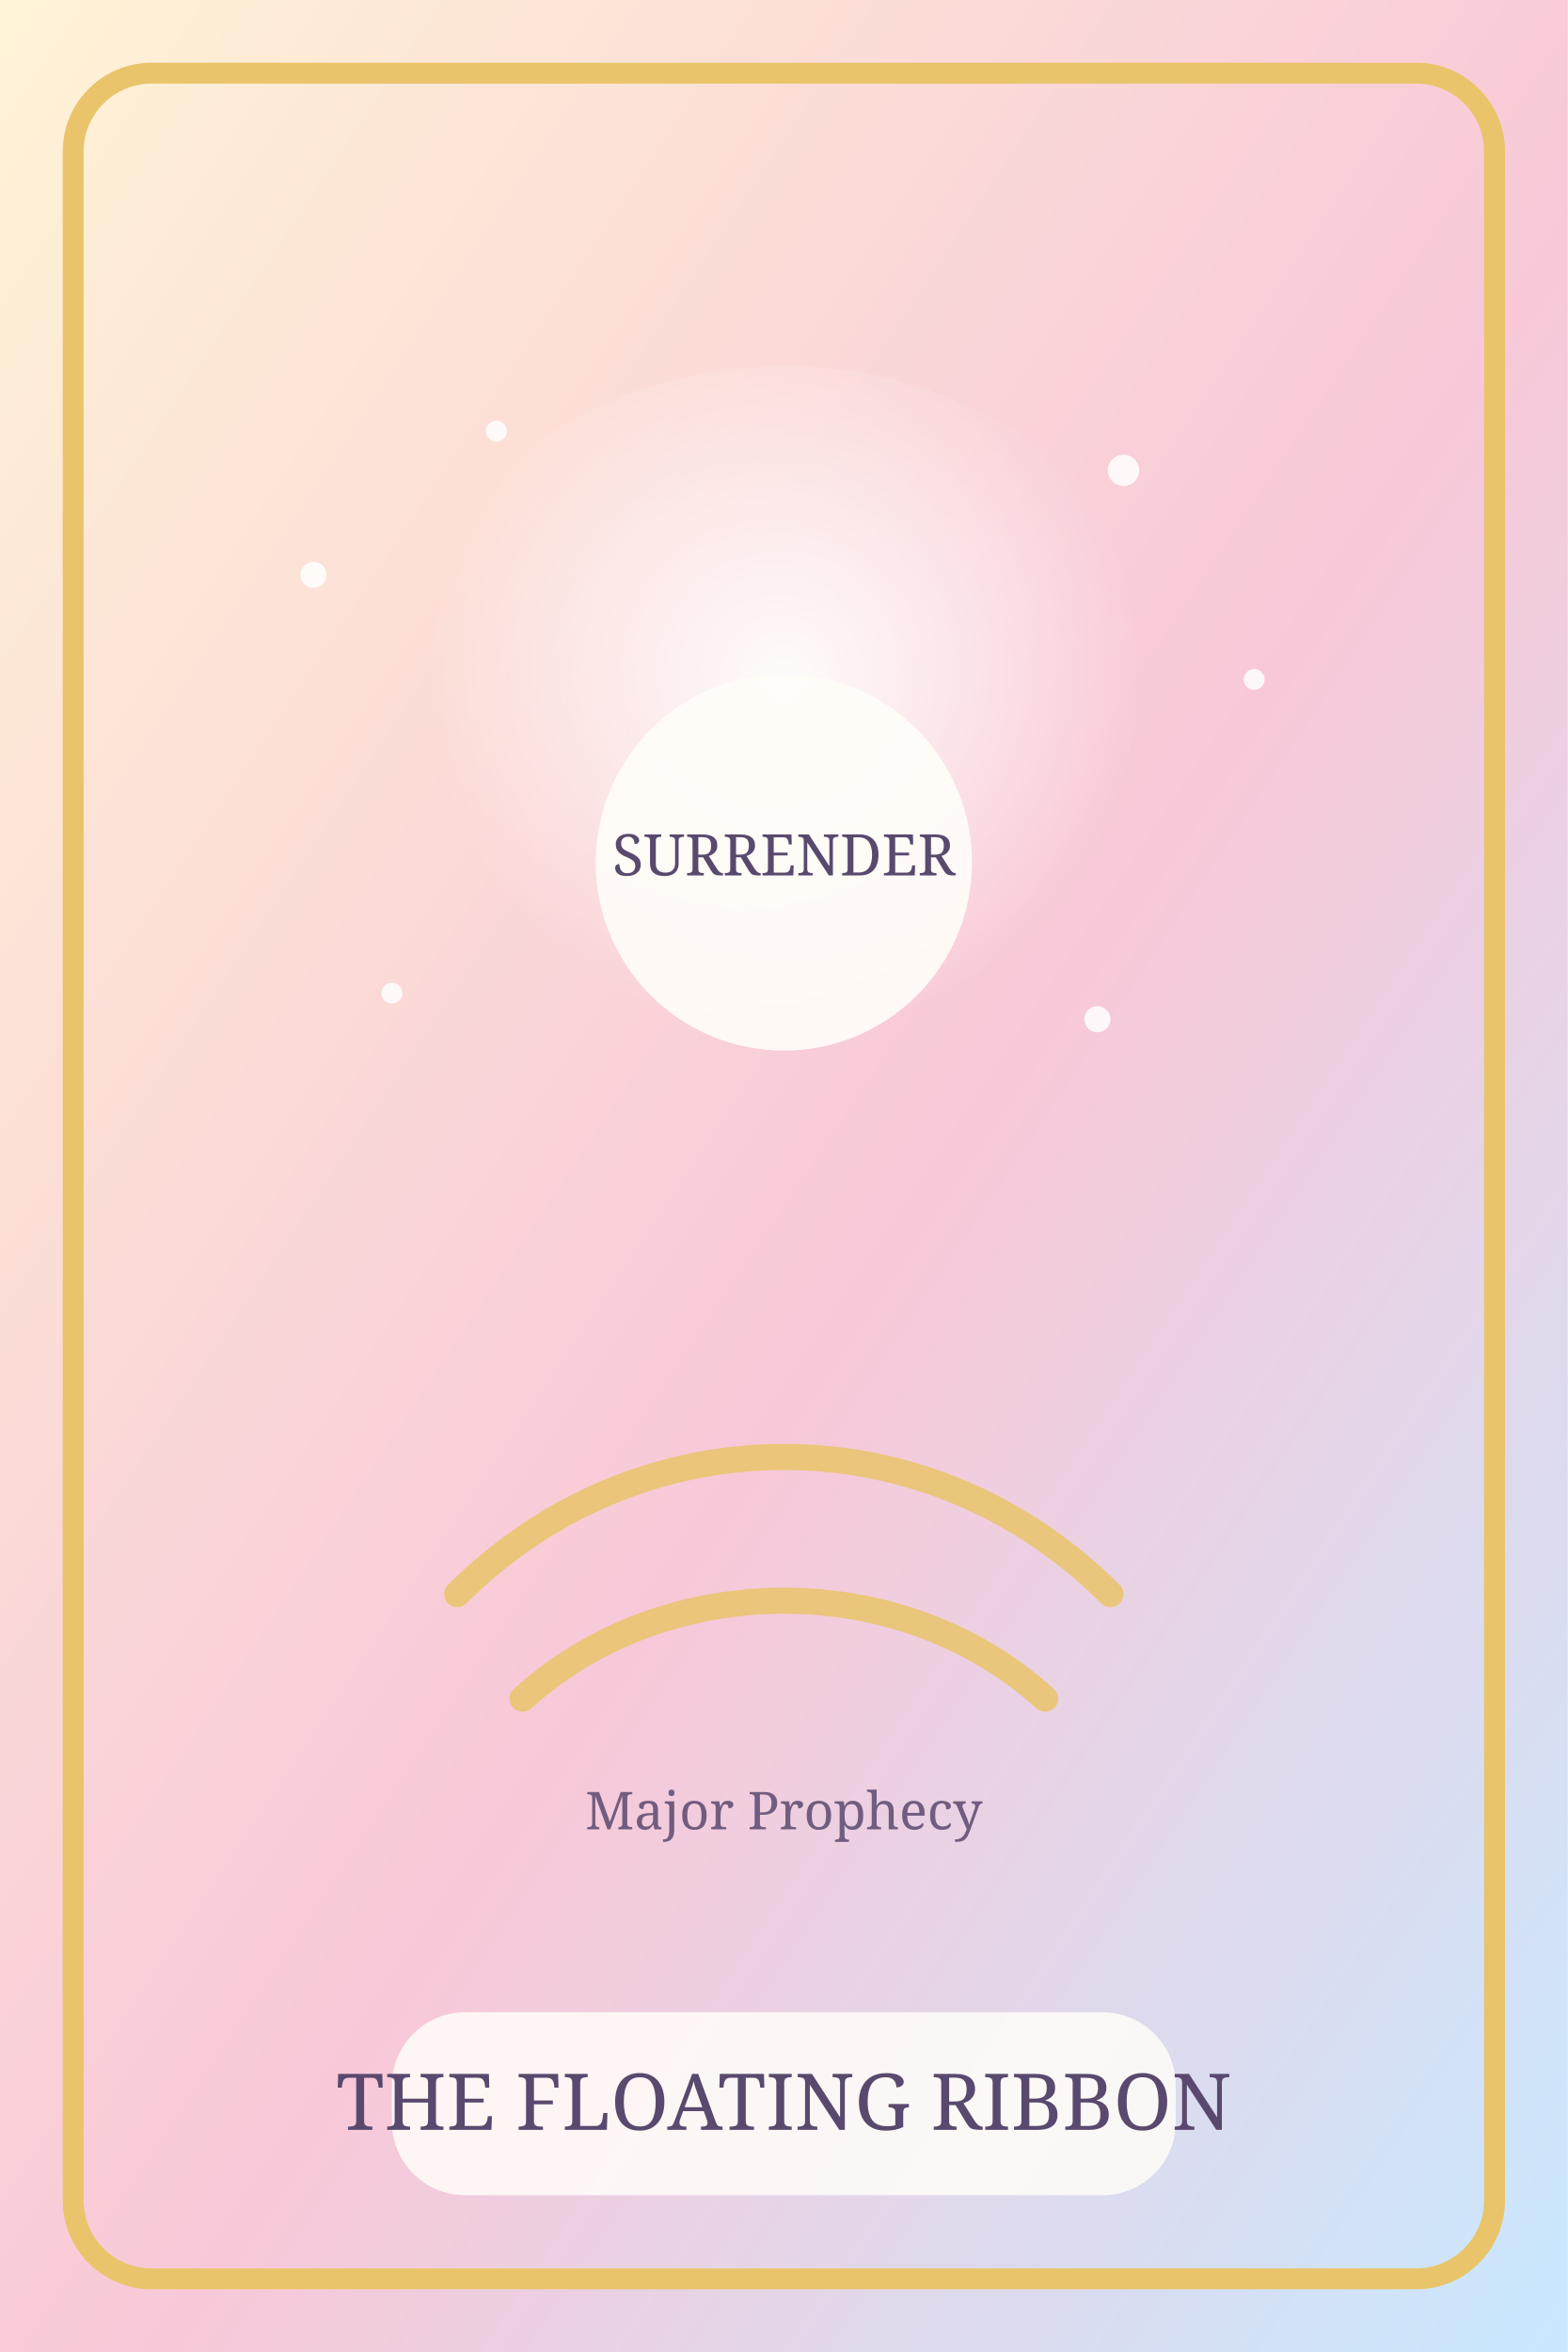
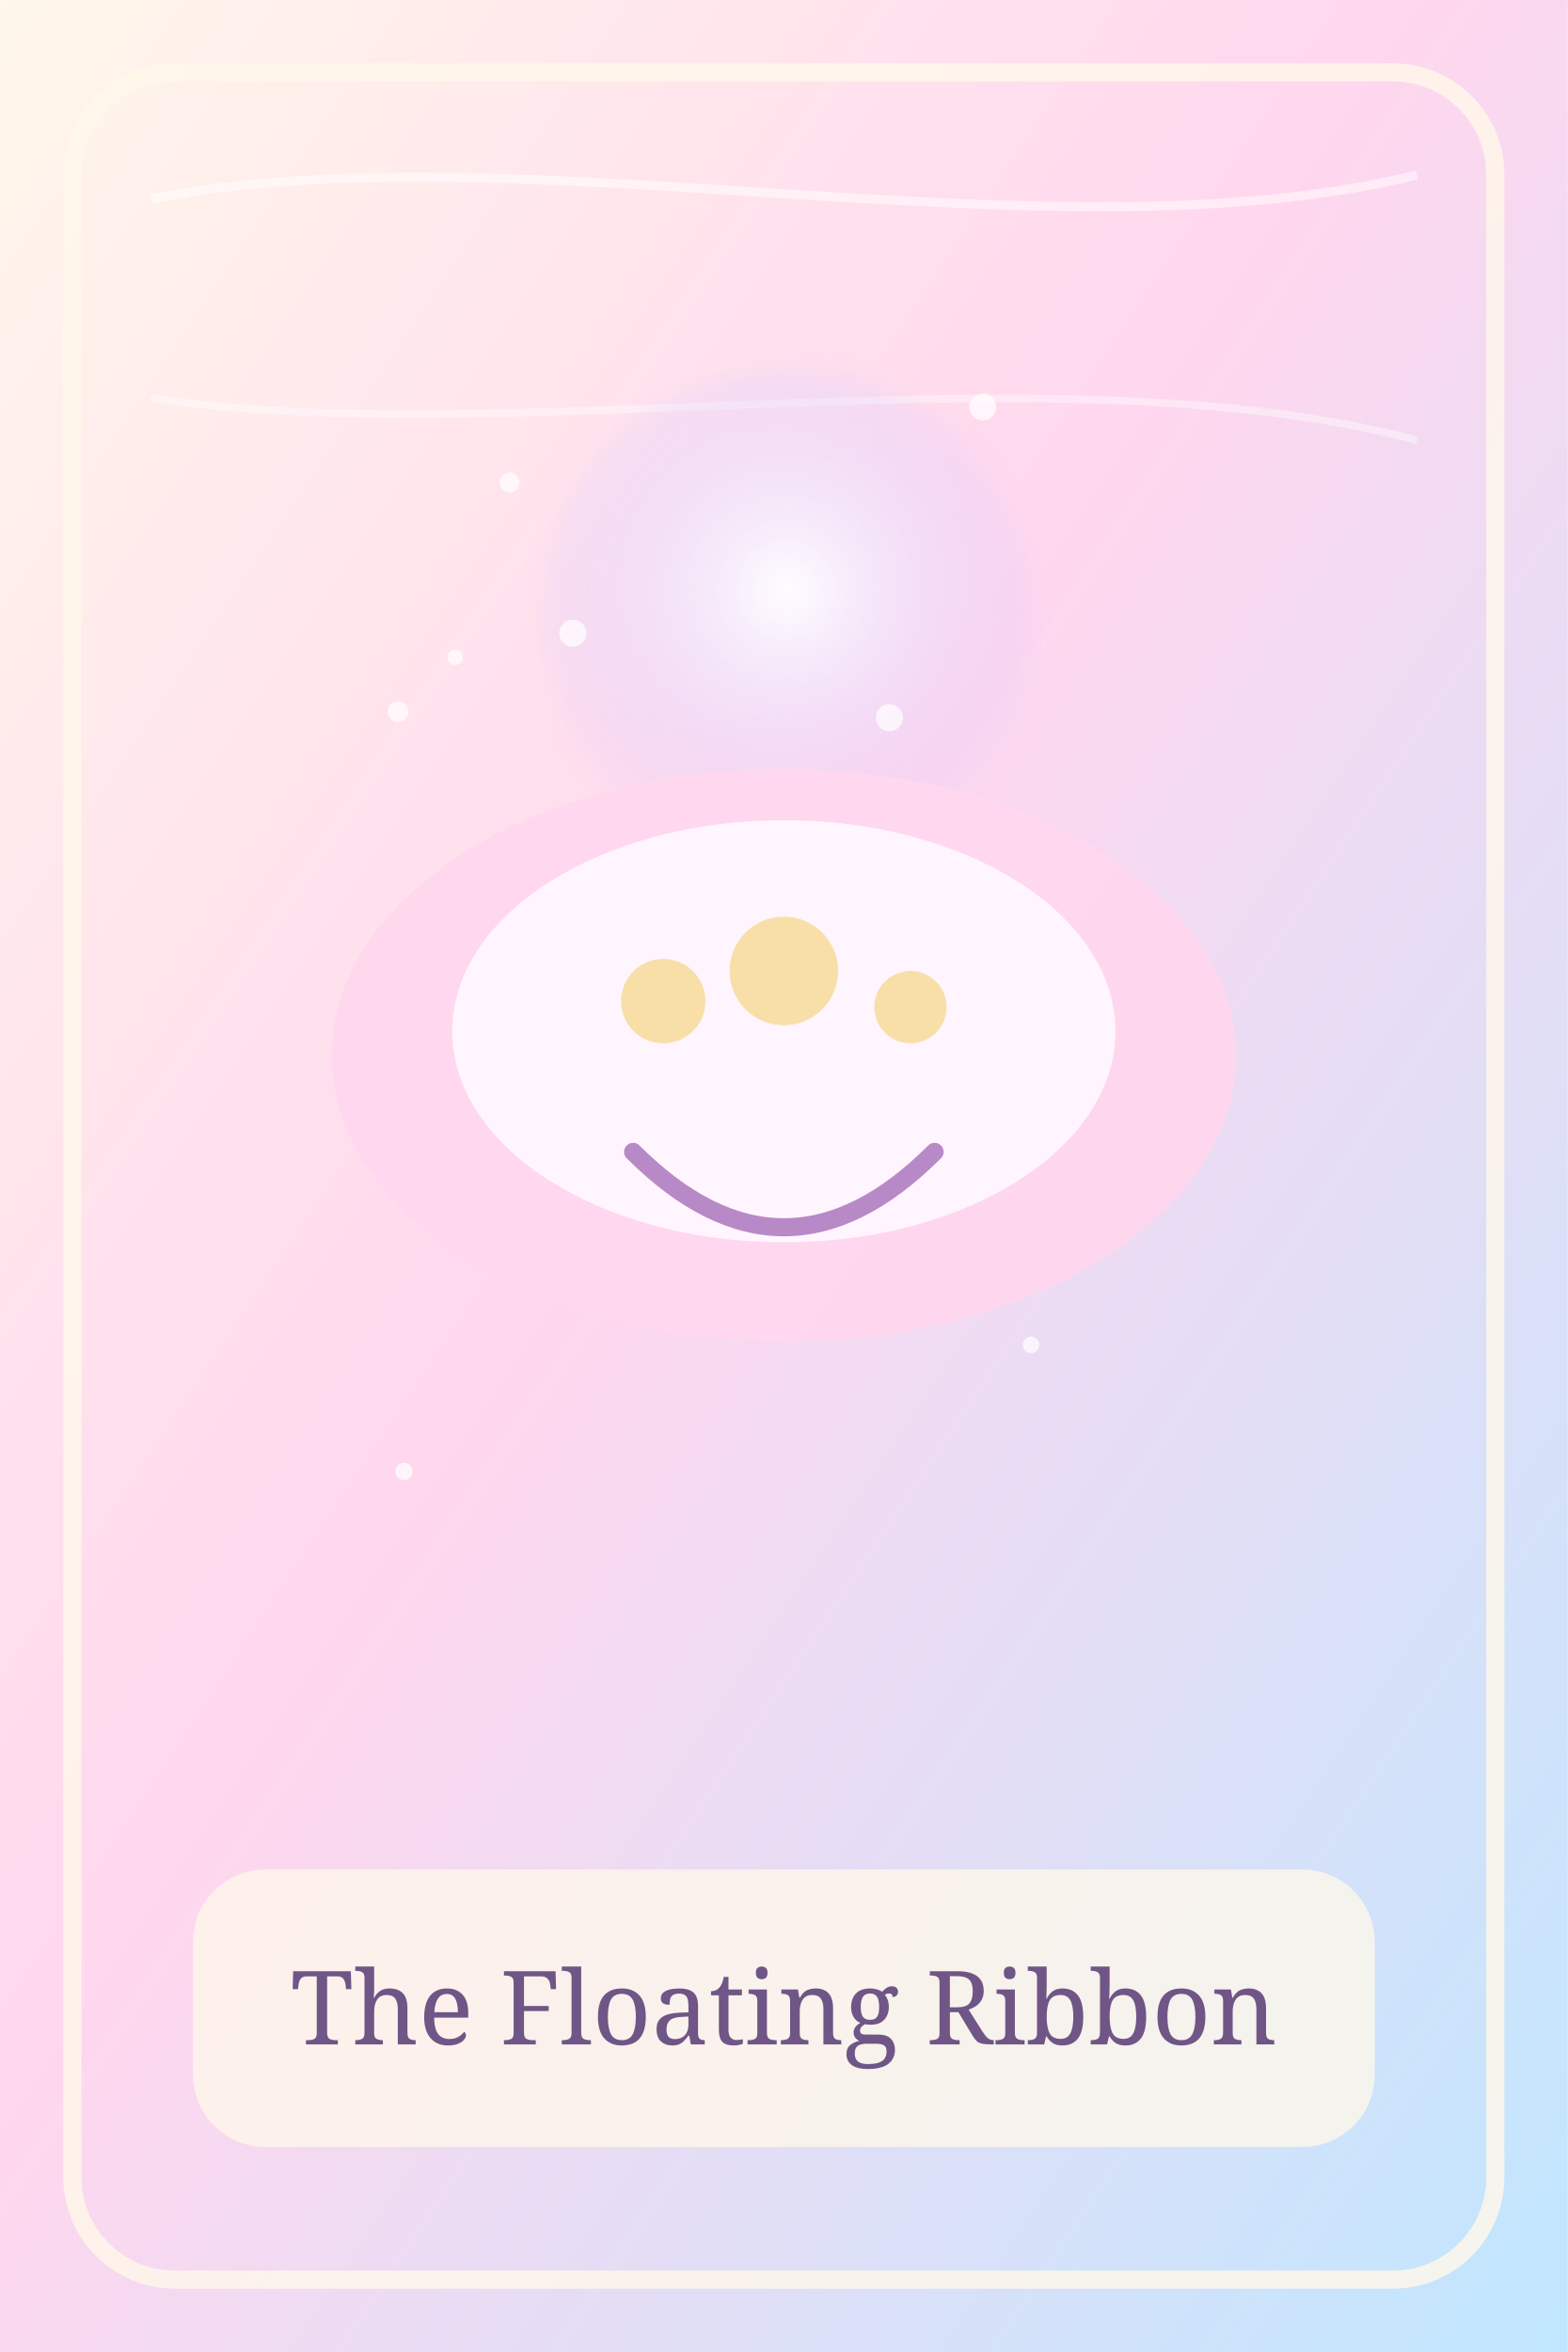
- <svg xmlns="http://www.w3.org/2000/svg" viewBox="0 0 600 900" role="img" aria-label="The Floating Ribbon tarot card art">
+ <svg xmlns="http://www.w3.org/2000/svg" viewBox="0 0 520 780" role="img" aria-labelledby="t d">
  <defs>
    <linearGradient id="bg" x1="0" y1="0" x2="1" y2="1">
-       <stop offset="0%" stop-color="#fff4d6" />
-       <stop offset="55%" stop-color="#f8c8d8" />
-       <stop offset="100%" stop-color="#c8e9ff" />
+       <stop offset="0%" stop-color="#fff7ea" />
+       <stop offset="45%" stop-color="#ffd7ee" />
+       <stop offset="100%" stop-color="#bfe7ff" />
    </linearGradient>
-     <radialGradient id="halo" cx="50%" cy="35%" r="40%">
-       <stop offset="0%" stop-color="#ffffff" stop-opacity="0.9" />
-       <stop offset="100%" stop-color="#ffffff" stop-opacity="0" />
+     <radialGradient id="orb" cx="50%" cy="45%" r="50%">
+       <stop offset="0%" stop-color="#ffffff" stop-opacity="0.98" />
+       <stop offset="100%" stop-color="#d8c8ff" stop-opacity="0.15" />
    </radialGradient>
+     <filter id="soft" x="-20%" y="-20%" width="140%" height="140%">
+       <feGaussianBlur stdDeviation="3" />
+     </filter>
  </defs>
-   <rect width="600" height="900" fill="url(#bg)" />
-   <rect x="28" y="28" width="544" height="844" rx="30" fill="none" stroke="#e9c46a" stroke-width="8" />
-   <circle cx="300" cy="310" r="170" fill="url(#halo)" />
-   <g fill="#fff" opacity="0.85">
-     <circle cx="120" cy="220" r="5" />
-     <circle cx="190" cy="165" r="4" />
-     <circle cx="430" cy="180" r="6" />
-     <circle cx="480" cy="260" r="4" />
-     <circle cx="150" cy="380" r="4" />
-     <circle cx="420" cy="390" r="5" />
+   <rect width="520" height="780" fill="url(#bg)" />
+   <rect x="24" y="24" width="472" height="732" rx="34" fill="none" stroke="#fff8ea" stroke-width="6" opacity=".82" />
+   <path d="M50 66 C170 42,350 88,470 58" stroke="#fff" stroke-opacity=".52" stroke-width="3" fill="none" />
+   <path d="M50 132 C170 150,350 114,470 146" stroke="#fff" stroke-opacity=".4" stroke-width="2.5" fill="none" />
+   <circle cx="261" cy="204" r="82" fill="url(#orb)" filter="url(#soft)" />
+   <g opacity="0.95">
+     <ellipse cx="260" cy="350" rx="150" ry="95" fill="#ffd7ee" />
+     <ellipse cx="260" cy="342" rx="110" ry="70" fill="#fff7ff" />
+     <circle cx="220" cy="332" r="14" fill="#f8dfa5" />
+     <circle cx="260" cy="322" r="18" fill="#f8dfa5" />
+     <circle cx="302" cy="334" r="12" fill="#f8dfa5" />
+     <path d="M210 382 Q260 432 310 382" stroke="#b485c5" stroke-width="6" fill="none" stroke-linecap="round" />
  </g>
-   <g stroke="#e9c46a" stroke-width="10" stroke-linecap="round" fill="none" opacity="0.85">
-     <path d="M175 610 C245 540, 355 540, 425 610" />
-     <path d="M200 650 C255 600, 345 600, 400 650" />
+   <g>
+     <circle cx="132" cy="236" r="3.44" fill="#fff" opacity=".72" />
+     <circle cx="169" cy="160" r="3.34" fill="#fff" opacity=".72" />
+     <circle cx="342" cy="446" r="2.72" fill="#fff" opacity=".72" />
+     <circle cx="134" cy="488" r="2.86" fill="#fff" opacity=".72" />
+     <circle cx="190" cy="210" r="4.50" fill="#fff" opacity=".72" />
+     <circle cx="326" cy="135" r="4.45" fill="#fff" opacity=".72" />
+     <circle cx="295" cy="238" r="4.50" fill="#fff" opacity=".72" />
+     <circle cx="151" cy="218" r="2.53" fill="#fff" opacity=".72" />
  </g>
-   <circle cx="300" cy="330" r="72" fill="#fffdf8" opacity="0.92" />
-   <text x="300" y="335" text-anchor="middle" font-family="Georgia, serif" font-size="22" fill="#5a496e">SURRENDER</text>
-   <text x="300" y="700" text-anchor="middle" font-family="Georgia, serif" font-size="20" fill="#5a496e" opacity="0.85">Major Prophecy</text>
-   <rect x="150" y="770" width="300" height="70" rx="28" fill="#fffdf8" opacity="0.86" />
-   <text x="300" y="815" text-anchor="middle" font-family="Georgia, serif" font-size="30" fill="#5a496e">THE FLOATING RIBBON</text>
+   <rect x="64" y="620" width="392" height="92" rx="24" fill="#fff7ea" opacity=".78" />
+   <text x="260" y="678" text-anchor="middle" font-family="'Cormorant Garamond', Georgia, serif" font-size="34" fill="#6f5686">The Floating Ribbon</text>
</svg>
